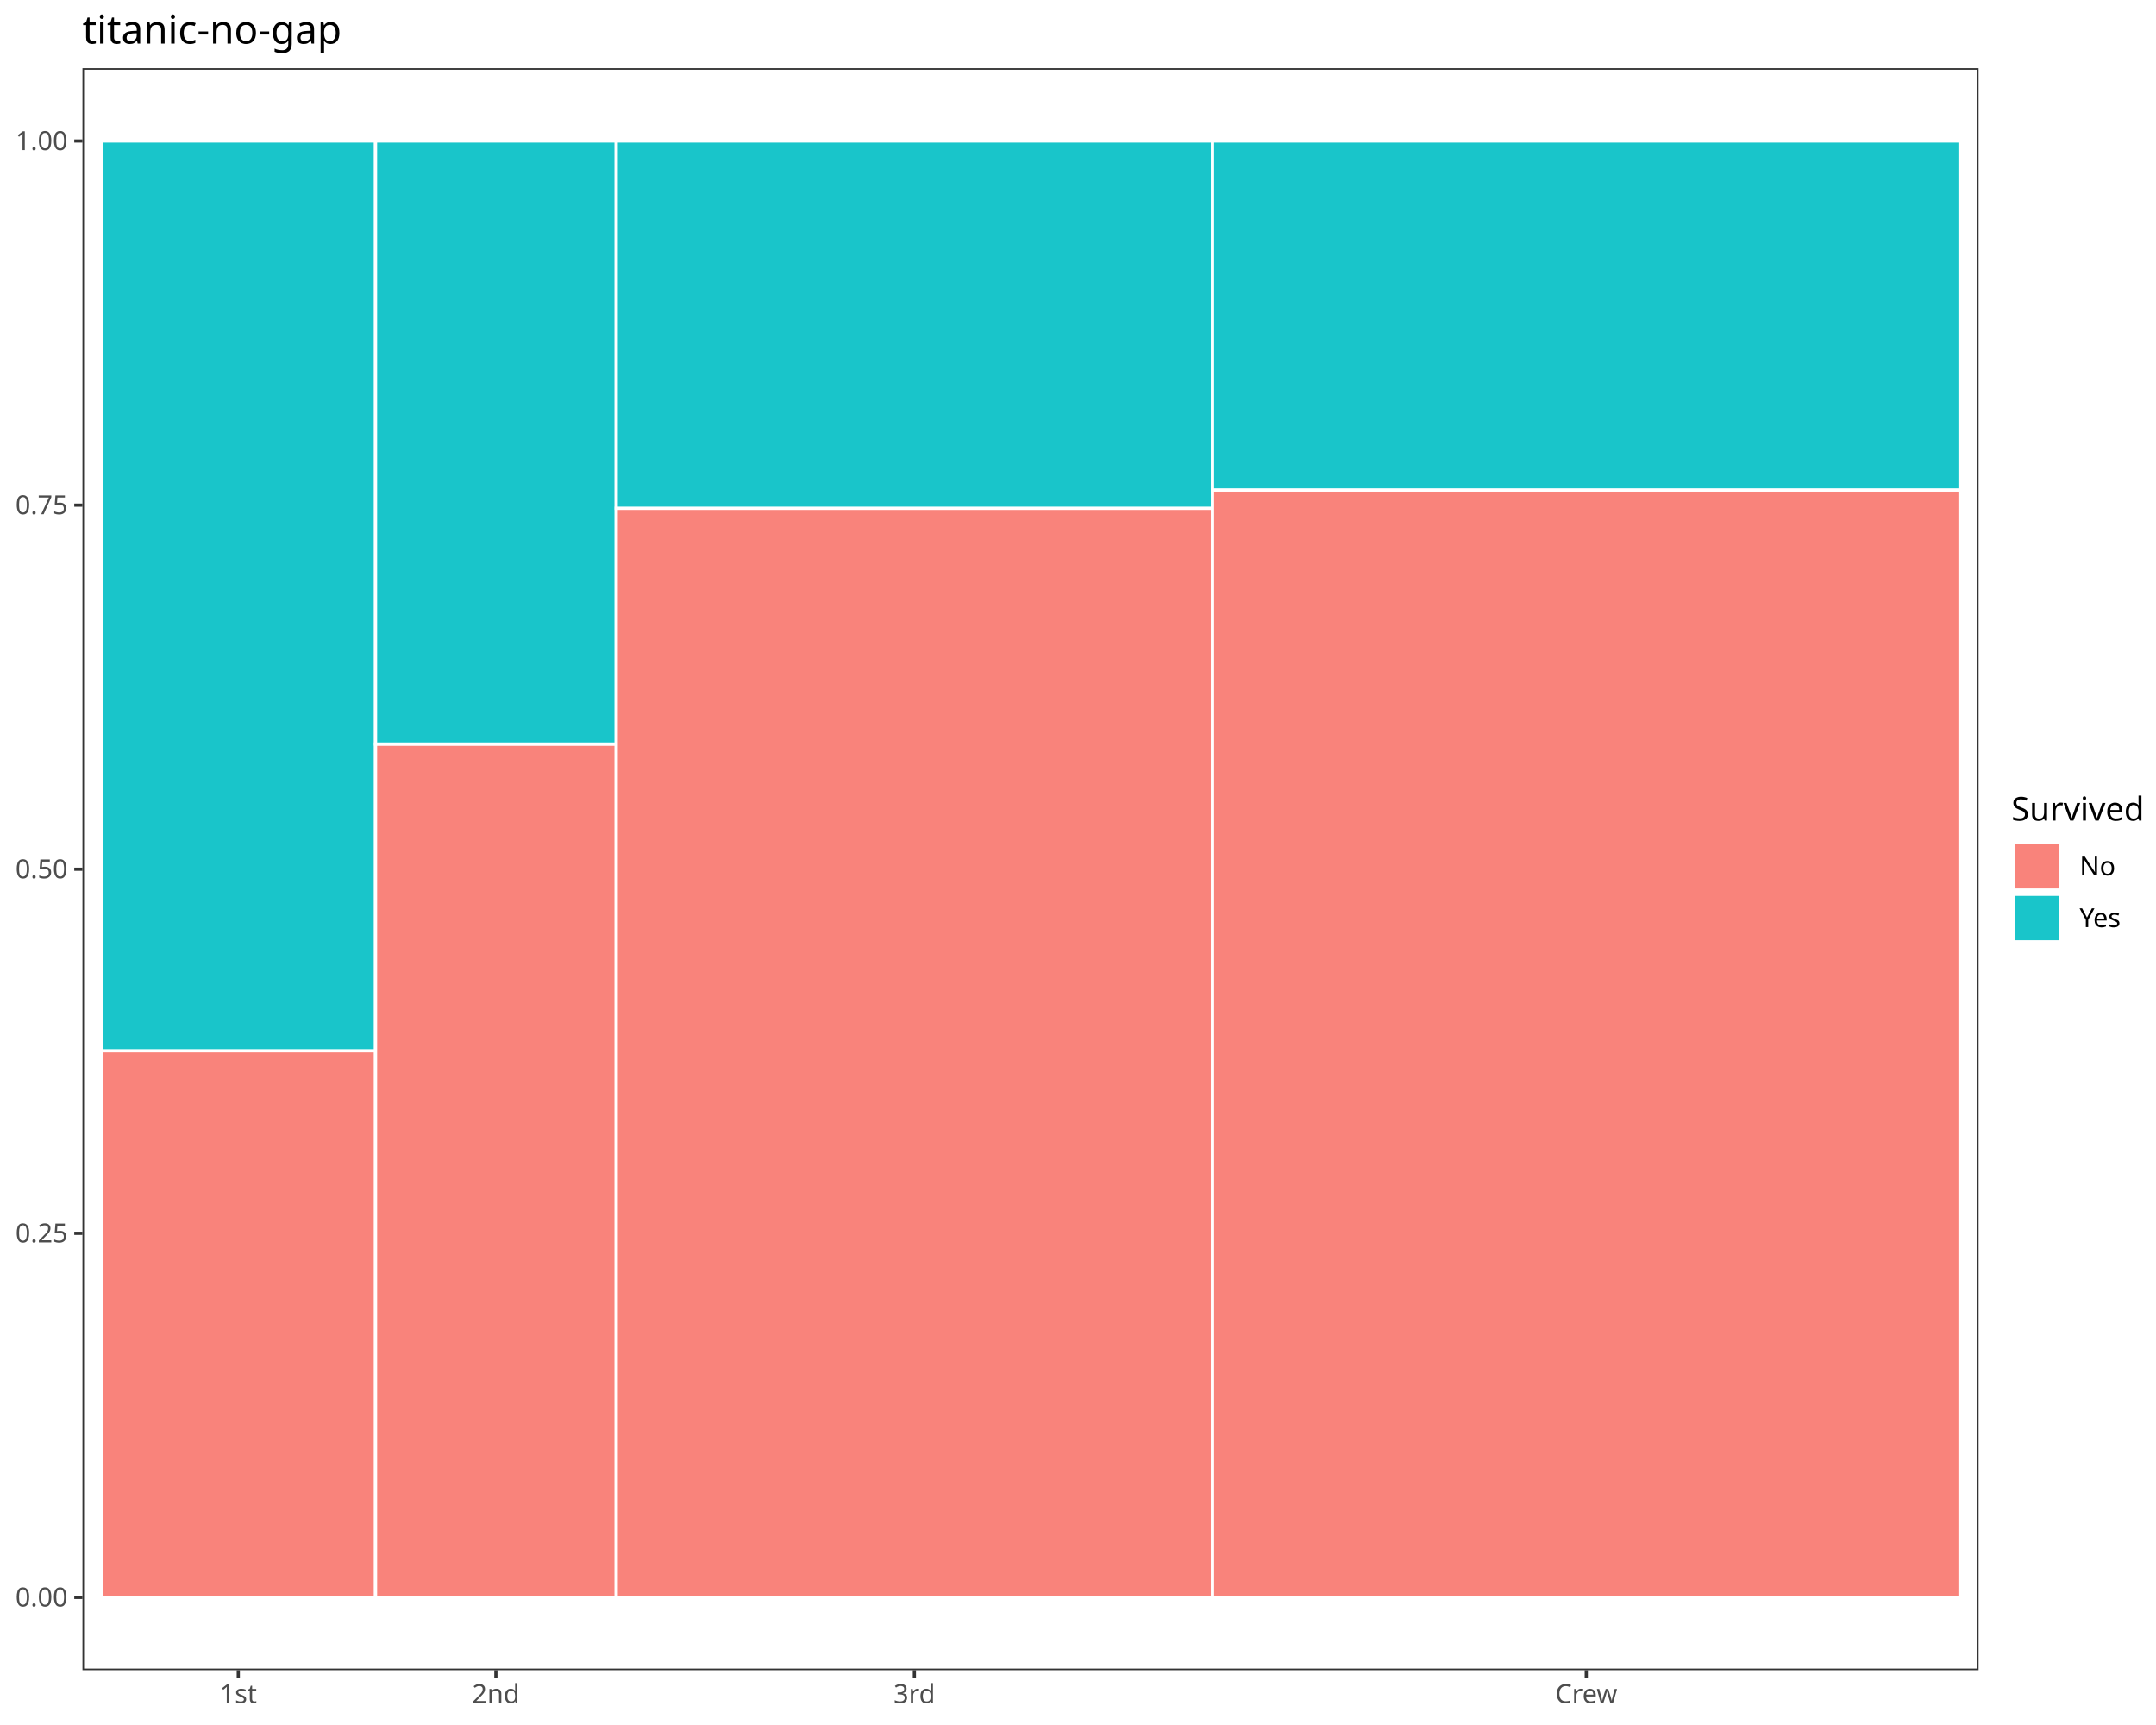
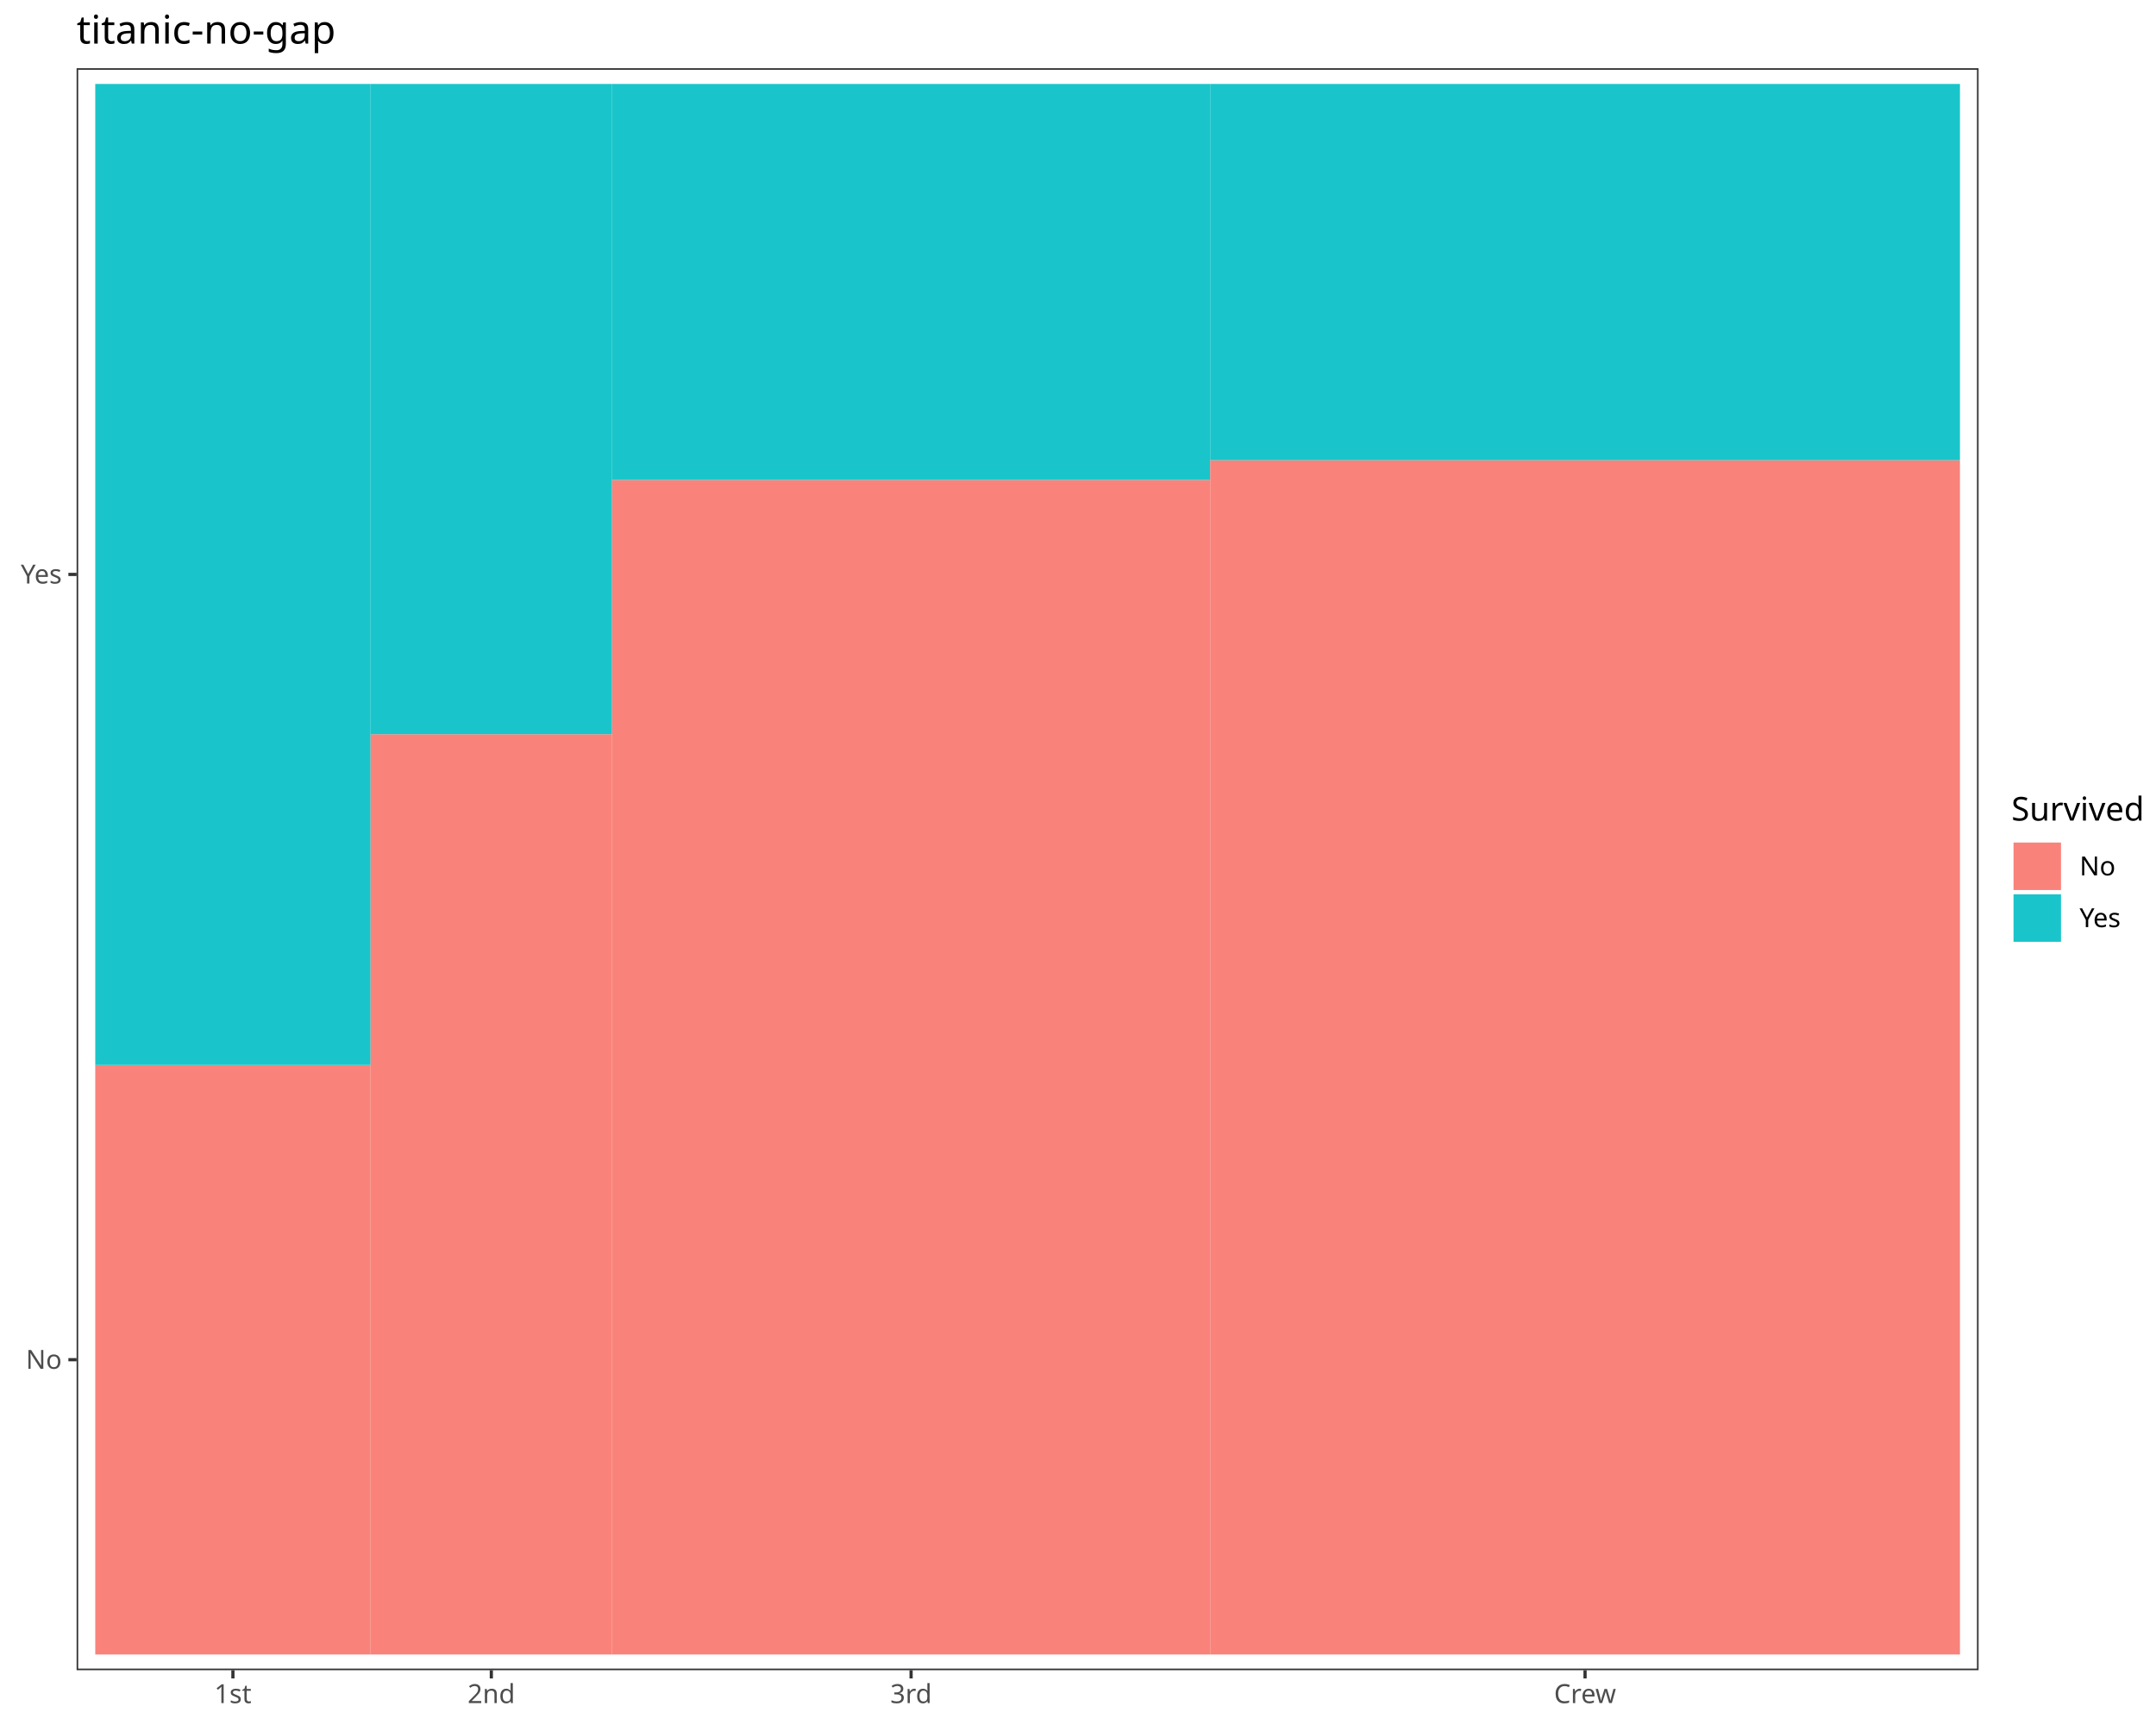
<svg xmlns="http://www.w3.org/2000/svg" class="svglite" data-engine-version="2.0" width="720.00pt" height="576.00pt" viewBox="0 0 720.00 576.00">
  <defs>
    <style type="text/css">
    .svglite line, .svglite polyline, .svglite polygon, .svglite path, .svglite rect, .svglite circle {
      fill: none;
      stroke: #000000;
      stroke-linecap: round;
      stroke-linejoin: round;
      stroke-miterlimit: 10.00;
    }
  </style>
  </defs>
  <rect width="100%" height="100%" style="stroke: none; fill: #FFFFFF;" />
  <defs>
    <clipPath id="cpMC4wMHw3MjAuMDB8MC4wMHw1NzYuMDA=">
      <rect x="0.00" y="0.00" width="720.00" height="576.00" />
    </clipPath>
  </defs>
  <g clip-path="url(#cpMC4wMHw3MjAuMDB8MC4wMHw1NzYuMDA=)">
-     <rect x="0" y="0.00" width="720.00" height="576.00" style="stroke-width: 1.07; stroke: #FFFFFF; fill: #FFFFFF;" />
+     <rect x="0.00" y="0.00" width="720.00" height="576.00" style="stroke-width: 1.07; stroke: #FFFFFF; fill: #FFFFFF;" />
  </g>
  <defs>
-     <clipPath id="cpMjcuNTR8NjYwLjc1fDIyLjc4fDU1Ny43MQ==">
-       <rect x="27.54" y="22.78" width="633.21" height="534.92" />
+     <clipPath id="cpMjUuNTh8NjYwLjc1fDIyLjc4fDU1Ny43MQ==">
+       <rect x="25.58" y="22.78" width="635.17" height="534.92" />
    </clipPath>
  </defs>
-   <g clip-path="url(#cpMjcuNTR8NjYwLjc1fDIyLjc4fDU1Ny43MQ==)">
-     <rect x="27.54" y="22.78" width="633.21" height="534.92" style="stroke-width: 1.07; stroke: none; fill: #FFFFFF;" />
-     <rect x="33.75" y="350.84" width="91.67" height="182.55" style="stroke-width: 1.07; stroke: #FFFFFF; stroke-linecap: butt; stroke-linejoin: miter; fill: #F8766D; fill-opacity: 0.90;" />
-     <rect x="33.75" y="47.10" width="91.67" height="303.75" style="stroke-width: 1.07; stroke: #FFFFFF; stroke-linecap: butt; stroke-linejoin: miter; fill: #00BFC4; fill-opacity: 0.90;" />
-     <rect x="125.41" y="248.44" width="80.39" height="284.95" style="stroke-width: 1.07; stroke: #FFFFFF; stroke-linecap: butt; stroke-linejoin: miter; fill: #F8766D; fill-opacity: 0.90;" />
-     <rect x="125.41" y="47.10" width="80.39" height="201.34" style="stroke-width: 1.07; stroke: #FFFFFF; stroke-linecap: butt; stroke-linejoin: miter; fill: #00BFC4; fill-opacity: 0.90;" />
-     <rect x="205.80" y="169.70" width="199.13" height="363.69" style="stroke-width: 1.07; stroke: #FFFFFF; stroke-linecap: butt; stroke-linejoin: miter; fill: #F8766D; fill-opacity: 0.90;" />
-     <rect x="205.80" y="47.10" width="199.13" height="122.61" style="stroke-width: 1.07; stroke: #FFFFFF; stroke-linecap: butt; stroke-linejoin: miter; fill: #00BFC4; fill-opacity: 0.90;" />
-     <rect x="404.93" y="163.59" width="249.62" height="369.80" style="stroke-width: 1.07; stroke: #FFFFFF; stroke-linecap: butt; stroke-linejoin: miter; fill: #F8766D; fill-opacity: 0.90;" />
-     <rect x="404.93" y="47.10" width="249.62" height="116.49" style="stroke-width: 1.07; stroke: #FFFFFF; stroke-linecap: butt; stroke-linejoin: miter; fill: #00BFC4; fill-opacity: 0.90;" />
-     <rect x="27.54" y="22.78" width="633.21" height="534.92" style="stroke-width: 1.07; stroke: #333333;" />
+   <g clip-path="url(#cpMjUuNTh8NjYwLjc1fDIyLjc4fDU1Ny43MQ==)">
+     <rect x="25.58" y="22.78" width="635.17" height="534.92" style="stroke-width: 1.07; stroke: none; fill: #FFFFFF;" />
+     <rect x="31.81" y="355.60" width="91.95" height="196.86" style="stroke-width: 1.07; stroke: none; stroke-linecap: butt; stroke-linejoin: miter; fill: #F8766D; fill-opacity: 0.90;" />
+     <rect x="31.81" y="28.03" width="91.95" height="327.57" style="stroke-width: 1.07; stroke: none; stroke-linecap: butt; stroke-linejoin: miter; fill: #00BFC4; fill-opacity: 0.90;" />
+     <rect x="123.76" y="245.16" width="80.63" height="307.30" style="stroke-width: 1.07; stroke: none; stroke-linecap: butt; stroke-linejoin: miter; fill: #F8766D; fill-opacity: 0.90;" />
+     <rect x="123.76" y="28.03" width="80.63" height="217.13" style="stroke-width: 1.07; stroke: none; stroke-linecap: butt; stroke-linejoin: miter; fill: #00BFC4; fill-opacity: 0.90;" />
+     <rect x="204.39" y="160.25" width="199.75" height="392.21" style="stroke-width: 1.07; stroke: none; stroke-linecap: butt; stroke-linejoin: miter; fill: #F8766D; fill-opacity: 0.90;" />
+     <rect x="204.39" y="28.03" width="199.75" height="132.22" style="stroke-width: 1.07; stroke: none; stroke-linecap: butt; stroke-linejoin: miter; fill: #00BFC4; fill-opacity: 0.90;" />
+     <rect x="404.14" y="153.65" width="250.39" height="398.81" style="stroke-width: 1.07; stroke: none; stroke-linecap: butt; stroke-linejoin: miter; fill: #F8766D; fill-opacity: 0.90;" />
+     <rect x="404.14" y="28.03" width="250.39" height="125.63" style="stroke-width: 1.07; stroke: none; stroke-linecap: butt; stroke-linejoin: miter; fill: #00BFC4; fill-opacity: 0.90;" />
+     <rect x="25.58" y="22.78" width="635.17" height="534.92" style="stroke-width: 1.07; stroke: #333333;" />
  </g>
  <g clip-path="url(#cpMC4wMHw3MjAuMDB8MC4wMHw1NzYuMDA=)">
-     <text x="22.61" y="536.42" text-anchor="end" style="font-size: 8.80px; fill: #4D4D4D; font-family: sans;" textLength="17.13px" lengthAdjust="spacingAndGlyphs">0.00</text>
-     <text x="22.61" y="414.85" text-anchor="end" style="font-size: 8.80px; fill: #4D4D4D; font-family: sans;" textLength="17.13px" lengthAdjust="spacingAndGlyphs">0.25</text>
-     <text x="22.61" y="293.27" text-anchor="end" style="font-size: 8.80px; fill: #4D4D4D; font-family: sans;" textLength="17.13px" lengthAdjust="spacingAndGlyphs">0.50</text>
-     <text x="22.61" y="171.70" text-anchor="end" style="font-size: 8.80px; fill: #4D4D4D; font-family: sans;" textLength="17.13px" lengthAdjust="spacingAndGlyphs">0.75</text>
-     <text x="22.61" y="50.13" text-anchor="end" style="font-size: 8.80px; fill: #4D4D4D; font-family: sans;" textLength="17.13px" lengthAdjust="spacingAndGlyphs">1.00</text>
-     <polyline points="24.80,533.39 27.54,533.39 " style="stroke-width: 1.07; stroke: #333333; stroke-linecap: butt;" />
-     <polyline points="24.80,411.82 27.54,411.82 " style="stroke-width: 1.07; stroke: #333333; stroke-linecap: butt;" />
-     <polyline points="24.80,290.24 27.54,290.24 " style="stroke-width: 1.07; stroke: #333333; stroke-linecap: butt;" />
-     <polyline points="24.80,168.67 27.54,168.67 " style="stroke-width: 1.07; stroke: #333333; stroke-linecap: butt;" />
-     <polyline points="24.80,47.10 27.54,47.10 " style="stroke-width: 1.07; stroke: #333333; stroke-linecap: butt;" />
-     <polyline points="79.58,560.45 79.58,557.71 " style="stroke-width: 1.07; stroke: #333333; stroke-linecap: butt;" />
-     <polyline points="165.61,560.45 165.61,557.71 " style="stroke-width: 1.07; stroke: #333333; stroke-linecap: butt;" />
-     <polyline points="305.36,560.45 305.36,557.71 " style="stroke-width: 1.07; stroke: #333333; stroke-linecap: butt;" />
-     <polyline points="529.74,560.45 529.74,557.71 " style="stroke-width: 1.07; stroke: #333333; stroke-linecap: butt;" />
-     <text x="79.58" y="568.69" text-anchor="middle" style="font-size: 8.80px; fill: #4D4D4D; font-family: sans;" textLength="11.74px" lengthAdjust="spacingAndGlyphs">1st</text>
-     <text x="165.61" y="568.69" text-anchor="middle" style="font-size: 8.80px; fill: #4D4D4D; font-family: sans;" textLength="14.68px" lengthAdjust="spacingAndGlyphs">2nd</text>
-     <text x="305.36" y="568.69" text-anchor="middle" style="font-size: 8.80px; fill: #4D4D4D; font-family: sans;" textLength="12.72px" lengthAdjust="spacingAndGlyphs">3rd</text>
-     <text x="529.74" y="568.69" text-anchor="middle" style="font-size: 8.80px; fill: #4D4D4D; font-family: sans;" textLength="20.54px" lengthAdjust="spacingAndGlyphs">Crew</text>
+     <text x="20.65" y="457.06" text-anchor="end" style="font-size: 8.80px; fill: #4D4D4D; font-family: sans;" textLength="11.25px" lengthAdjust="spacingAndGlyphs">No</text>
+     <text x="20.65" y="194.84" text-anchor="end" style="font-size: 8.80px; fill: #4D4D4D; font-family: sans;" textLength="15.17px" lengthAdjust="spacingAndGlyphs">Yes</text>
+     <polyline points="22.84,454.03 25.58,454.03 " style="stroke-width: 1.07; stroke: #333333; stroke-linecap: butt;" />
+     <polyline points="22.84,191.81 25.58,191.81 " style="stroke-width: 1.07; stroke: #333333; stroke-linecap: butt;" />
+     <polyline points="77.78,560.45 77.78,557.71 " style="stroke-width: 1.07; stroke: #333333; stroke-linecap: butt;" />
+     <polyline points="164.08,560.45 164.08,557.71 " style="stroke-width: 1.07; stroke: #333333; stroke-linecap: butt;" />
+     <polyline points="304.26,560.45 304.26,557.71 " style="stroke-width: 1.07; stroke: #333333; stroke-linecap: butt;" />
+     <polyline points="529.33,560.45 529.33,557.71 " style="stroke-width: 1.07; stroke: #333333; stroke-linecap: butt;" />
+     <text x="77.78" y="568.69" text-anchor="middle" style="font-size: 8.80px; fill: #4D4D4D; font-family: sans;" textLength="11.74px" lengthAdjust="spacingAndGlyphs">1st</text>
+     <text x="164.08" y="568.69" text-anchor="middle" style="font-size: 8.80px; fill: #4D4D4D; font-family: sans;" textLength="14.68px" lengthAdjust="spacingAndGlyphs">2nd</text>
+     <text x="304.26" y="568.69" text-anchor="middle" style="font-size: 8.80px; fill: #4D4D4D; font-family: sans;" textLength="12.72px" lengthAdjust="spacingAndGlyphs">3rd</text>
+     <text x="529.33" y="568.69" text-anchor="middle" style="font-size: 8.80px; fill: #4D4D4D; font-family: sans;" textLength="20.54px" lengthAdjust="spacingAndGlyphs">Crew</text>
    <rect x="671.71" y="265.30" width="42.81" height="49.89" style="stroke-width: 1.07; stroke: none; fill: #FFFFFF;" />
    <text x="671.71" y="274.01" style="font-size: 11.00px; font-family: sans;" textLength="42.81px" lengthAdjust="spacingAndGlyphs">Survived</text>
    <rect x="671.71" y="280.63" width="17.28" height="17.28" style="stroke-width: 1.07; stroke: none; fill: #FFFFFF;" />
-     <rect x="672.42" y="281.34" width="15.86" height="15.86" style="stroke-width: 1.07; stroke: #FFFFFF; stroke-linecap: butt; stroke-linejoin: miter; fill: #F8766D; fill-opacity: 0.90;" />
+     <rect x="672.42" y="281.34" width="15.86" height="15.86" style="stroke-width: 1.07; stroke: none; stroke-linecap: butt; stroke-linejoin: miter; fill: #F8766D; fill-opacity: 0.90;" />
    <rect x="671.71" y="297.91" width="17.28" height="17.28" style="stroke-width: 1.07; stroke: none; fill: #FFFFFF;" />
-     <rect x="672.42" y="298.62" width="15.86" height="15.86" style="stroke-width: 1.07; stroke: #FFFFFF; stroke-linecap: butt; stroke-linejoin: miter; fill: #00BFC4; fill-opacity: 0.90;" />
+     <rect x="672.42" y="298.62" width="15.86" height="15.86" style="stroke-width: 1.07; stroke: none; stroke-linecap: butt; stroke-linejoin: miter; fill: #00BFC4; fill-opacity: 0.90;" />
    <text x="694.47" y="292.30" style="font-size: 8.80px; font-family: sans;" textLength="11.25px" lengthAdjust="spacingAndGlyphs">No</text>
    <text x="694.47" y="309.58" style="font-size: 8.80px; font-family: sans;" textLength="15.17px" lengthAdjust="spacingAndGlyphs">Yes</text>
-     <text x="27.54" y="14.56" style="font-size: 13.20px; font-family: sans;" textLength="79.98px" lengthAdjust="spacingAndGlyphs">titanic-no-gap</text>
+     <text x="25.58" y="14.56" style="font-size: 13.20px; font-family: sans;" textLength="79.98px" lengthAdjust="spacingAndGlyphs">titanic-no-gap</text>
  </g>
</svg>
